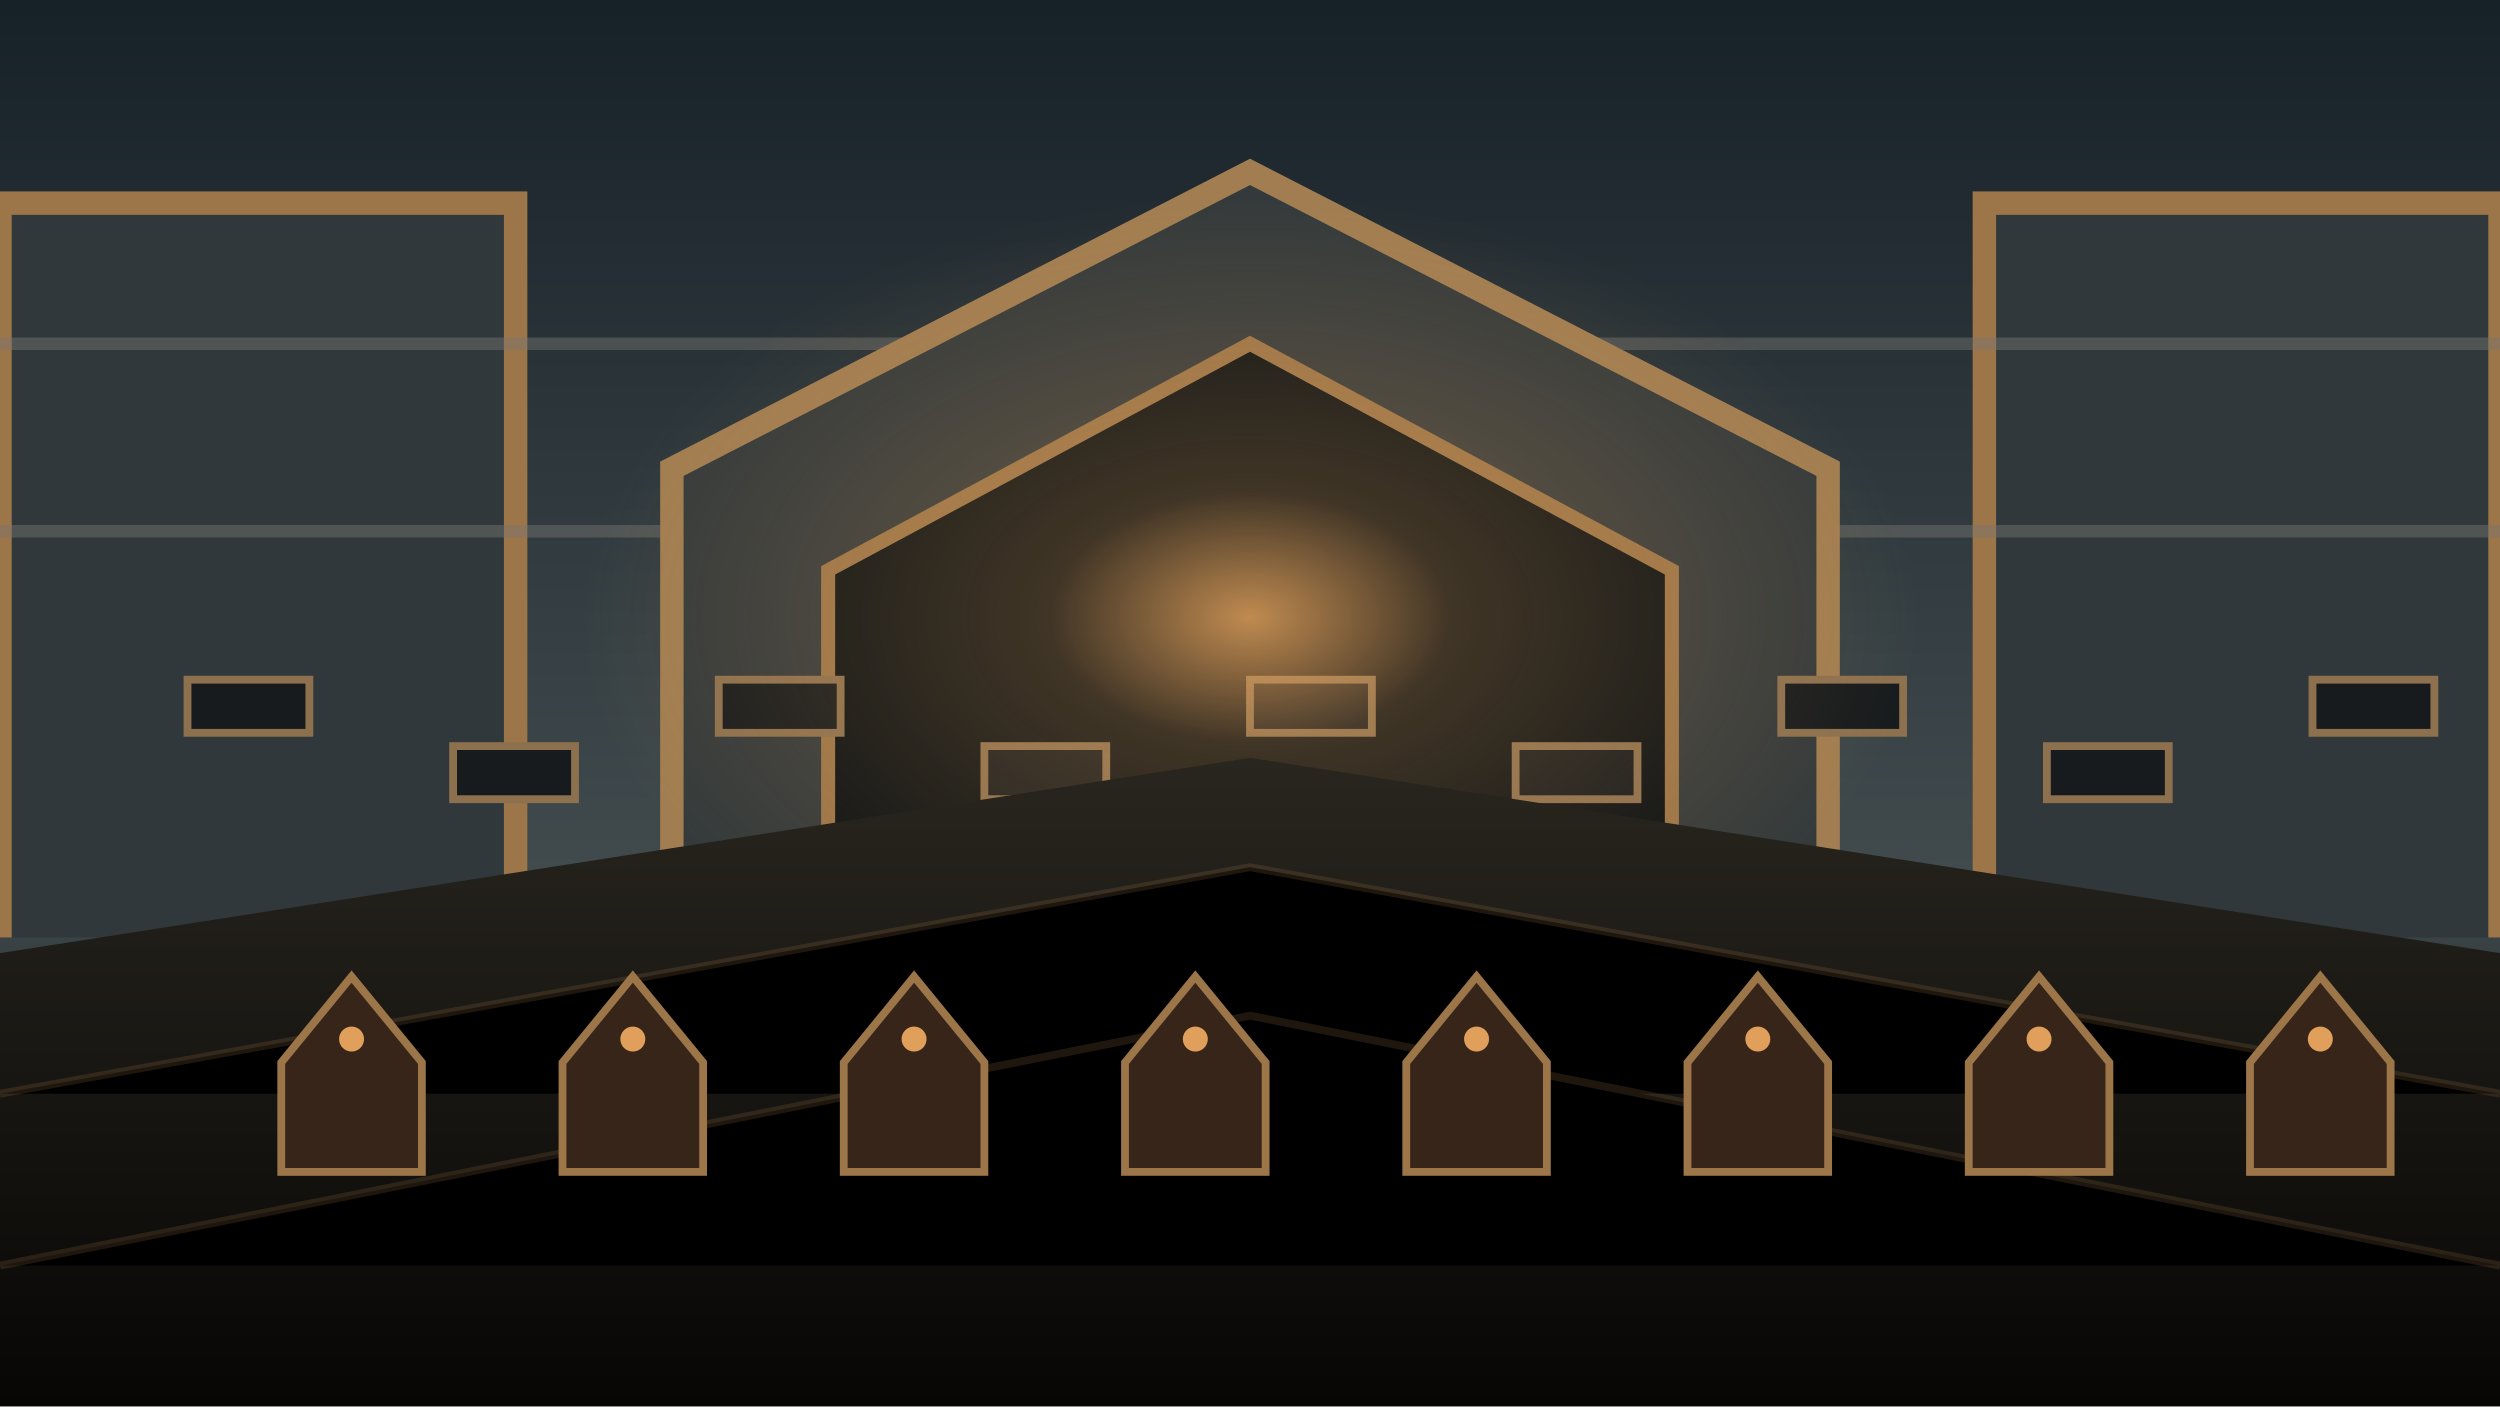
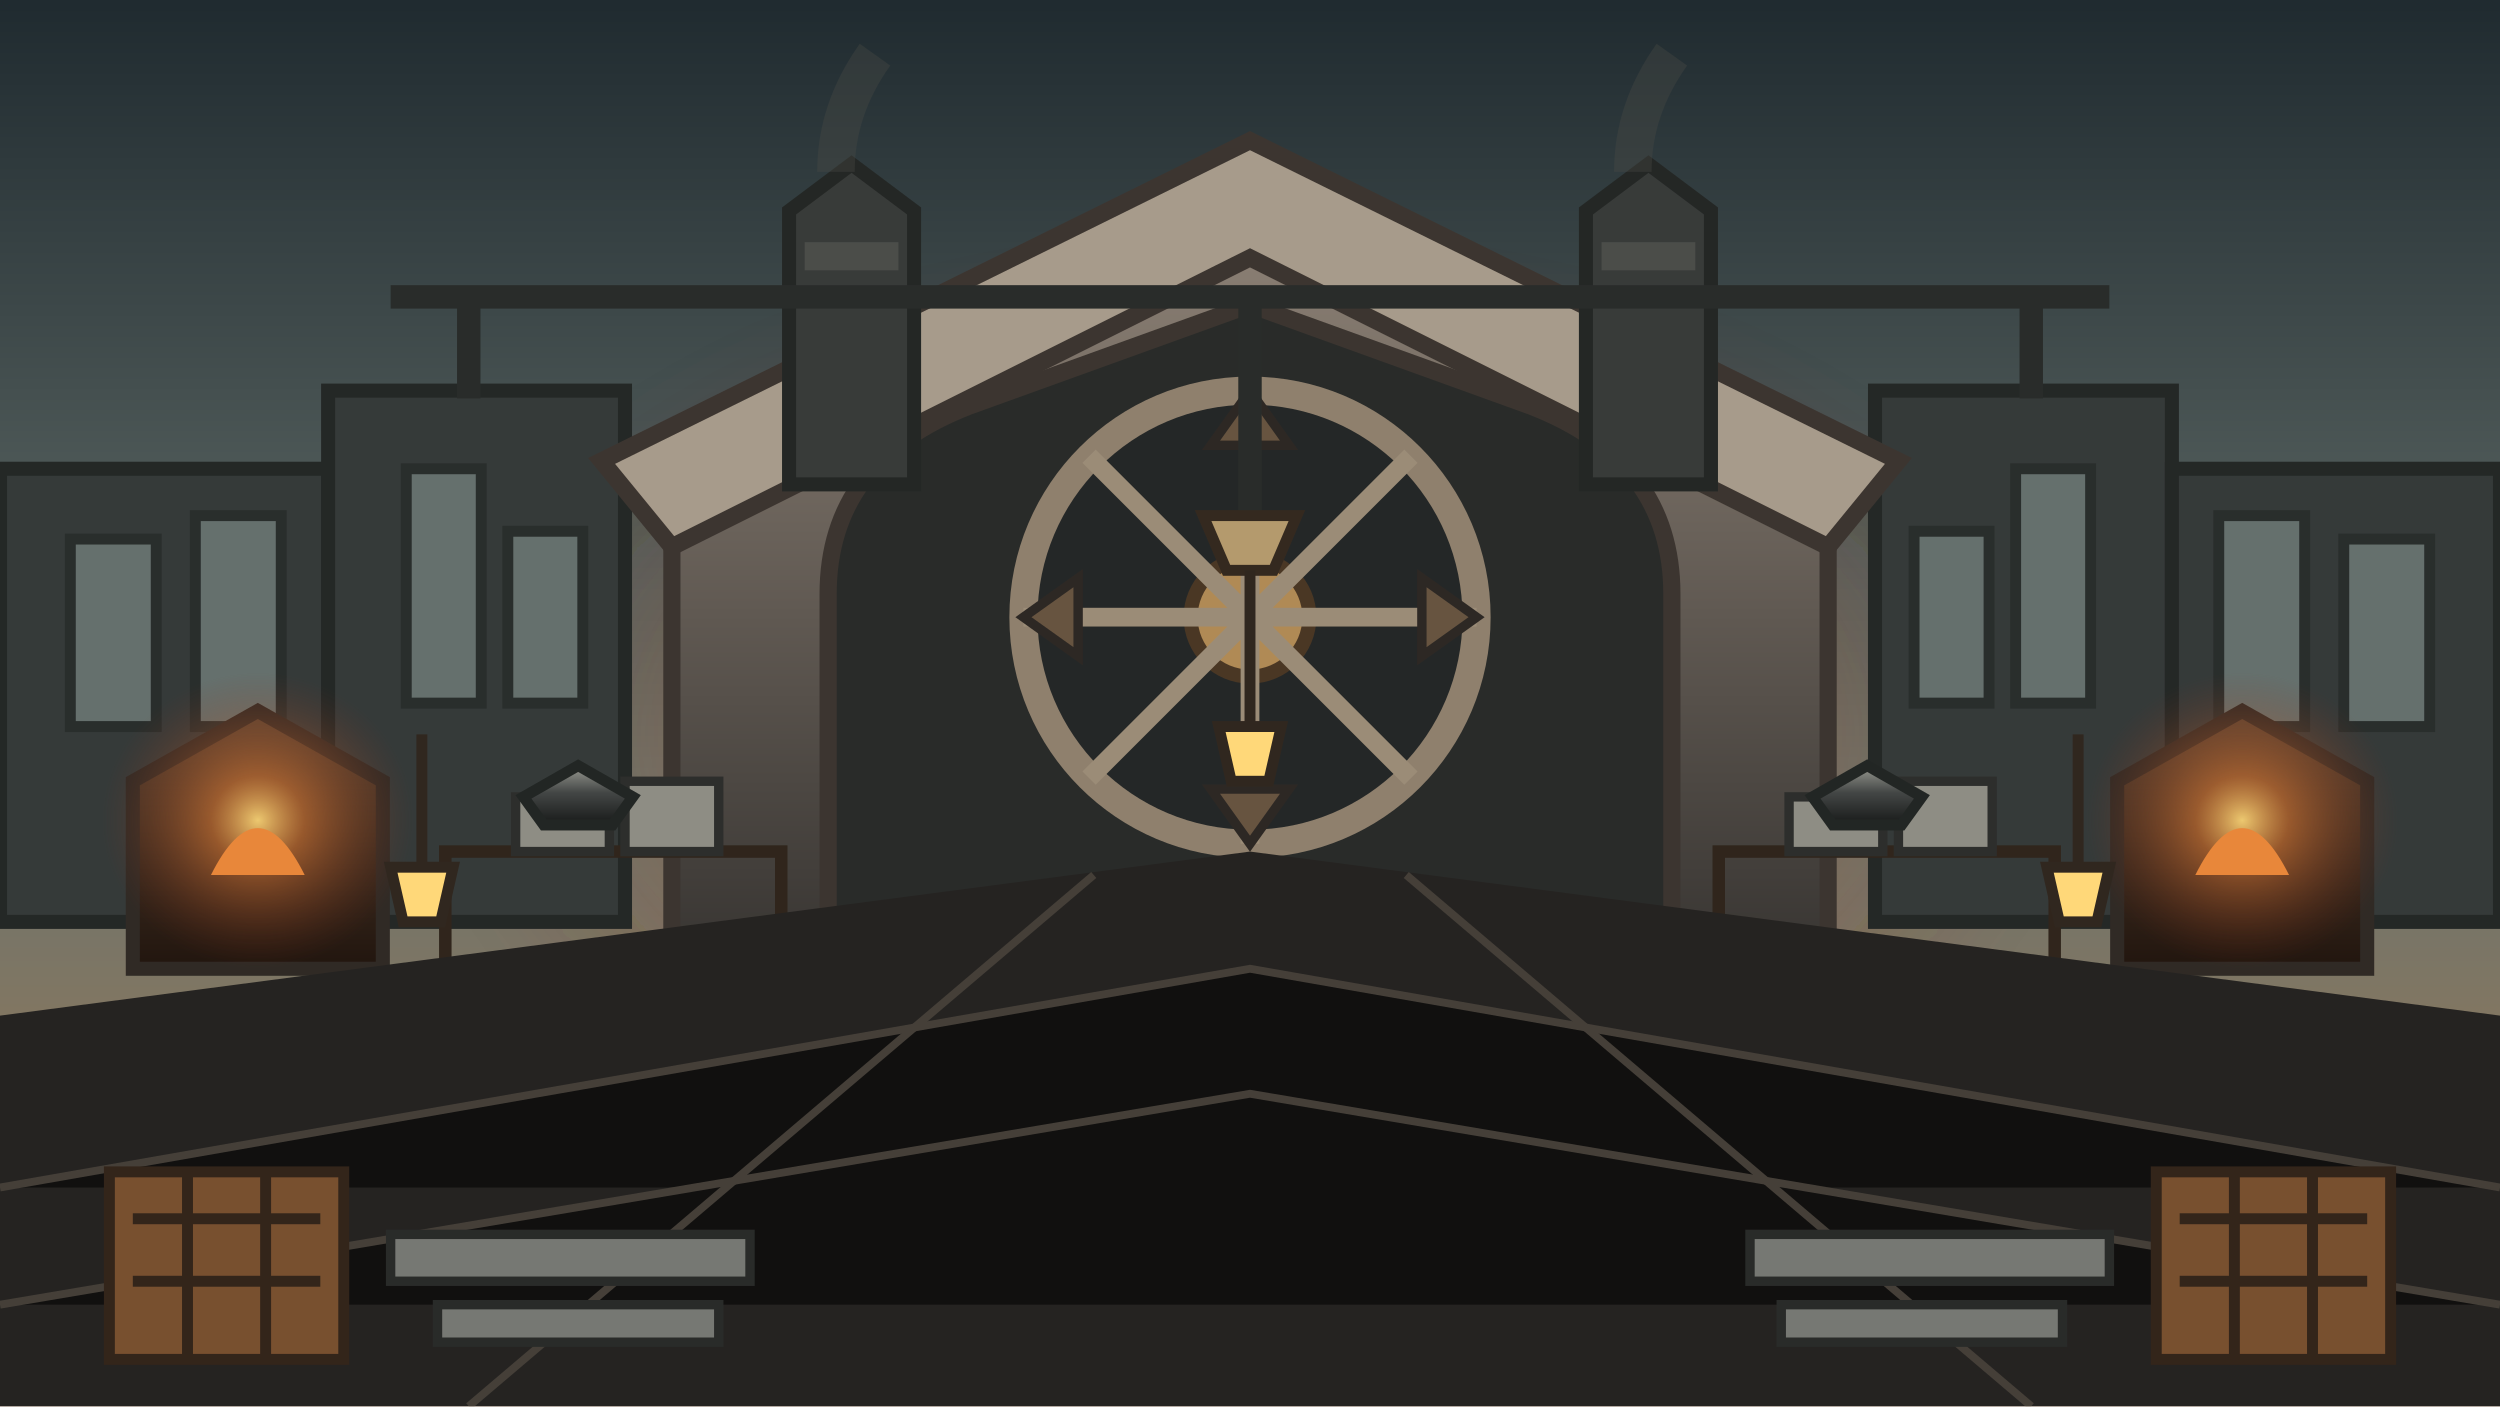
<svg xmlns="http://www.w3.org/2000/svg" viewBox="0 0 1600 900" preserveAspectRatio="xMidYMid slice">
  <defs>
-     <linearGradient id="bg" x2="0" y2="1">
-       <stop stop-color="#172128" />
-       <stop offset=".62" stop-color="#414b4e" />
-       <stop offset="1" stop-color="#050709" />
+     <linearGradient id="sky" x2="0" y2="1">
+       <stop stop-color="#202b30" />
+       <stop offset=".55" stop-color="#69746f" />
+       <stop offset="1" stop-color="#a8794d" />
    </linearGradient>
-     <linearGradient id="floor" x2="0" y2="1">
-       <stop stop-color="#29261f" />
-       <stop offset="1" stop-color="#070605" />
+     <linearGradient id="forge" x2="0" y2="1">
+       <stop stop-color="#5b4533" />
+       <stop offset="1" stop-color="#21150e" />
    </linearGradient>
-     <linearGradient id="wood" x2="0" y2="1">
-       <stop stop-color="#9c7548" />
-       <stop offset=".5" stop-color="#4a2d1b" />
-       <stop offset="1" stop-color="#160d08" />
+     <linearGradient id="stone" x2="0" y2="1">
+       <stop stop-color="#918579" />
+       <stop offset="1" stop-color="#393633" />
    </linearGradient>
-     <radialGradient id="glow">
-       <stop stop-color="#e0a05b" stop-opacity=".85" />
-       <stop offset=".3" stop-color="#e0a05b" stop-opacity=".25" />
-       <stop offset="1" stop-color="#e0a05b" stop-opacity="0" />
+     <linearGradient id="metal" x2="0" y2="1">
+       <stop stop-color="#9a9b93" />
+       <stop offset=".45" stop-color="#444746" />
+       <stop offset="1" stop-color="#171918" />
+     </linearGradient>
+     <radialGradient id="fire">
+       <stop stop-color="#ffd978" stop-opacity=".9" />
+       <stop offset=".3" stop-color="#df7b35" stop-opacity=".55" />
+       <stop offset="1" stop-color="#7d301d" stop-opacity="0" />
    </radialGradient>
    <filter id="blur">
-       <feGaussianBlur stdDeviation="18" />
-     </filter>
-     <filter id="shadow">
-       <feGaussianBlur stdDeviation="7" />
+       <feGaussianBlur stdDeviation="28" />
    </filter>
  </defs>
-   <rect width="1600" height="900" fill="url(#bg)" />
-   <path d="M0 600V130H330V600M1270 600V130H1600V600" fill="#30383b" stroke="#9c7548" stroke-width="15" />
-   <path d="M0 220H1600M0 340H1600" stroke="#77766e" stroke-width="8" opacity=".45" />
-   <path d="M430 600V300L800 110L1170 300V600" fill="#343a3b" stroke="#a17d51" stroke-width="15" />
-   <path d="M530 600V365L800 220L1070 365V600" fill="#0b1114" stroke="#9c7548" stroke-width="9" />
-   <rect x="120" y="435" width="78" height="34" fill="#171b1d" stroke="#8d714f" stroke-width="5" />
-   <rect x="290" y="477.5" width="78" height="34" fill="#171b1d" stroke="#8d714f" stroke-width="5" />
-   <rect x="460" y="435" width="78" height="34" fill="#171b1d" stroke="#8d714f" stroke-width="5" />
-   <rect x="630" y="477.5" width="78" height="34" fill="#171b1d" stroke="#8d714f" stroke-width="5" />
-   <rect x="800" y="435" width="78" height="34" fill="#171b1d" stroke="#8d714f" stroke-width="5" />
-   <rect x="970" y="477.5" width="78" height="34" fill="#171b1d" stroke="#8d714f" stroke-width="5" />
-   <rect x="1140" y="435" width="78" height="34" fill="#171b1d" stroke="#8d714f" stroke-width="5" />
-   <rect x="1310" y="477.5" width="78" height="34" fill="#171b1d" stroke="#8d714f" stroke-width="5" />
-   <rect x="1480" y="435" width="78" height="34" fill="#171b1d" stroke="#8d714f" stroke-width="5" />
-   <ellipse cx="800" cy="395" rx="430" ry="270" fill="url(#glow)" />
-   <path d="M0 610L800 485L1600 610V900H0Z" fill="url(#floor)" />
-   <path d="M0 700L800 555L1600 700M0 810L800 650L1600 810" stroke="#9c7548" stroke-opacity=".2" stroke-width="5" />
-   <path d="M180 680l45-55 45 55v70h-90Z" fill="#38251a" stroke="#9c7548" stroke-width="5" />
-   <circle cx="225" cy="665" r="8" fill="#e0a05b" />
-   <path d="M360 680l45-55 45 55v70h-90Z" fill="#38251a" stroke="#9c7548" stroke-width="5" />
-   <circle cx="405" cy="665" r="8" fill="#e0a05b" />
-   <path d="M540 680l45-55 45 55v70h-90Z" fill="#38251a" stroke="#9c7548" stroke-width="5" />
-   <circle cx="585" cy="665" r="8" fill="#e0a05b" />
-   <path d="M720 680l45-55 45 55v70h-90Z" fill="#38251a" stroke="#9c7548" stroke-width="5" />
-   <circle cx="765" cy="665" r="8" fill="#e0a05b" />
-   <path d="M900 680l45-55 45 55v70h-90Z" fill="#38251a" stroke="#9c7548" stroke-width="5" />
-   <circle cx="945" cy="665" r="8" fill="#e0a05b" />
-   <path d="M1080 680l45-55 45 55v70h-90Z" fill="#38251a" stroke="#9c7548" stroke-width="5" />
-   <circle cx="1125" cy="665" r="8" fill="#e0a05b" />
-   <path d="M1260 680l45-55 45 55v70h-90Z" fill="#38251a" stroke="#9c7548" stroke-width="5" />
-   <circle cx="1305" cy="665" r="8" fill="#e0a05b" />
-   <path d="M1440 680l45-55 45 55v70h-90Z" fill="#38251a" stroke="#9c7548" stroke-width="5" />
-   <circle cx="1485" cy="665" r="8" fill="#e0a05b" />
+   <rect width="1600" height="900" fill="url(#sky)" />
+   <ellipse cx="800" cy="470" rx="520" ry="300" fill="url(#fire)" filter="url(#blur)" />
+   <g fill="#353a39" stroke="#242826" stroke-width="9">
+     <path d="M0 590V300H210V590Z" />
+     <path d="M210 590V250H400V590Z" />
+     <path d="M1200 590V250H1390V590Z" />
+     <path d="M1390 590V300H1600V590Z" />
+   </g>
+   <g fill="#65706d" stroke="#292e2c" stroke-width="7">
+     <rect x="45" y="345" width="55" height="120" />
+     <rect x="125" y="330" width="55" height="135" />
+     <rect x="260" y="300" width="48" height="150" />
+     <rect x="325" y="340" width="48" height="110" />
+     <rect x="1225" y="340" width="48" height="110" />
+     <rect x="1290" y="300" width="48" height="150" />
+     <rect x="1420" y="330" width="55" height="135" />
+     <rect x="1500" y="345" width="55" height="120" />
+   </g>
+   <g stroke="#3c3530" stroke-width="11">
+     <path d="M430 610V290L800 120 1170 290V610Z" fill="url(#stone)" />
+     <path d="M385 295L800 90 1215 295 1170 350 800 165 430 350Z" fill="#a79b8b" />
+     <path d="M530 610V380Q530 295 620 260L800 195 980 260Q1070 295 1070 380V610Z" fill="#292b29" />
+   </g>
+   <circle cx="800" cy="395" r="145" fill="#242727" stroke="#8f806d" stroke-width="18" />
+   <circle cx="800" cy="395" r="38" fill="#b08a55" stroke="#4a3724" stroke-width="9" />
+   <g stroke="#9b8c77" stroke-width="12">
+     <path d="M800 250V540M655 395H945M697 292L903 498M903 292L697 498" />
+   </g>
+   <g fill="#675440" stroke="#2d2824" stroke-width="6">
+     <path d="M800 250l-25 35h50Z" />
+     <path d="M945 395l-35-25v50Z" />
+     <path d="M800 540l-25-35h50Z" />
+     <path d="M655 395l35-25v50Z" />
+   </g>
+   <g fill="#383b39" stroke="#242725" stroke-width="9">
+     <path d="M505 310V135L545 105 585 135V310Z" />
+     <path d="M1015 310V135L1055 105 1095 135V310Z" />
+   </g>
+   <g fill="#4b4d49">
+     <rect x="515" y="155" width="60" height="18" />
+     <rect x="1025" y="155" width="60" height="18" />
+   </g>
+   <path d="M535 110Q535 70 560 35M1045 110Q1045 70 1070 35" fill="none" stroke="#4a4a45" stroke-width="24" opacity=".35" />
+   <g stroke="#292c2a" stroke-width="15" fill="none">
+     <path d="M250 190H1350" />
+     <path d="M300 190V255M1300 190V255" />
+     <path d="M800 190V330" />
+   </g>
+   <path d="M770 330H830L815 365H785Z" fill="#b49a6d" stroke="#34291f" stroke-width="7" />
+   <g stroke="#302a25" stroke-width="9">
+     <path d="M85 620V500L165 455 245 500V620Z" fill="url(#forge)" />
+     <path d="M1355 620V500L1435 455 1515 500V620Z" fill="url(#forge)" />
+   </g>
+   <g fill="url(#fire)">
+     <ellipse cx="165" cy="525" rx="100" ry="95" />
+     <ellipse cx="1435" cy="525" rx="100" ry="95" />
+   </g>
+   <path d="M135 560Q165 500 195 560Z" fill="#e8873a" />
+   <path d="M1405 560Q1435 500 1465 560Z" fill="#e8873a" />
+   <g stroke="#30251c" stroke-width="8" fill="url(#wood)">
+     <path d="M285 620V545H500V620Z" />
+     <path d="M1100 620V545H1315V620Z" />
+   </g>
+   <g fill="#8e8d84" stroke="#2d2e2c" stroke-width="6">
+     <path d="M330 545V510H390V545Z" />
+     <path d="M400 545V500H460V545Z" />
+     <path d="M1145 545V510H1205V545Z" />
+     <path d="M1215 545V500H1275V545Z" />
+   </g>
+   <g fill="url(#metal)" stroke="#222624" stroke-width="7">
+     <path d="M335 510L370 490 405 510 392 528H348Z" />
+     <path d="M1160 510L1195 490 1230 510 1217 528H1173Z" />
+   </g>
+   <path d="M480 620L650 575 720 590 555 665Z" fill="#5b2517" stroke="#30231c" stroke-width="8" />
+   <path d="M880 590L950 575 1120 620 1045 665Z" fill="#5b2517" stroke="#30231c" stroke-width="8" />
+   <path d="M560 665L720 610 735 630 590 700Z" fill="#d56d2e" opacity=".8" />
+   <path d="M865 630L880 610 1010 665 995 700Z" fill="#d56d2e" opacity=".8" />
+   <path d="M0 650L800 545 1600 650V900H0Z" fill="#252321" />
+   <g stroke="#5f564b" stroke-width="5" opacity=".55">
+     <path d="M0 760L800 620 1600 760M0 835L800 700 1600 835" />
+     <path d="M300 900L700 560M1300 900L900 560" />
+   </g>
+   <g stroke="#33251a" stroke-width="7">
+     <g fill="#78502f">
+       <rect x="70" y="750" width="150" height="120" />
+       <path d="M85 780h120M85 820h120M120 750v120M170 750v120" />
+     </g>
+     <g fill="#78502f">
+       <rect x="1380" y="750" width="150" height="120" />
+       <path d="M1395 780h120M1395 820h120M1430 750v120M1480 750v120" />
+     </g>
+   </g>
+   <g fill="#767873" stroke="#292b29" stroke-width="6">
+     <rect x="250" y="790" width="230" height="30" />
+     <rect x="1120" y="790" width="230" height="30" />
+     <rect x="280" y="835" width="180" height="24" />
+     <rect x="1140" y="835" width="180" height="24" />
+   </g>
+   <g stroke="#30271f" stroke-width="7" fill="#ffd879">
+     <path d="M270 470V560M1330 470V560M800 365V470" />
+     <path d="M250 555h40l-8 35h-24Z" />
+     <path d="M1310 555h40l-8 35h-24Z" />
+     <path d="M780 465h40l-8 35h-24Z" />
+   </g>
</svg>
